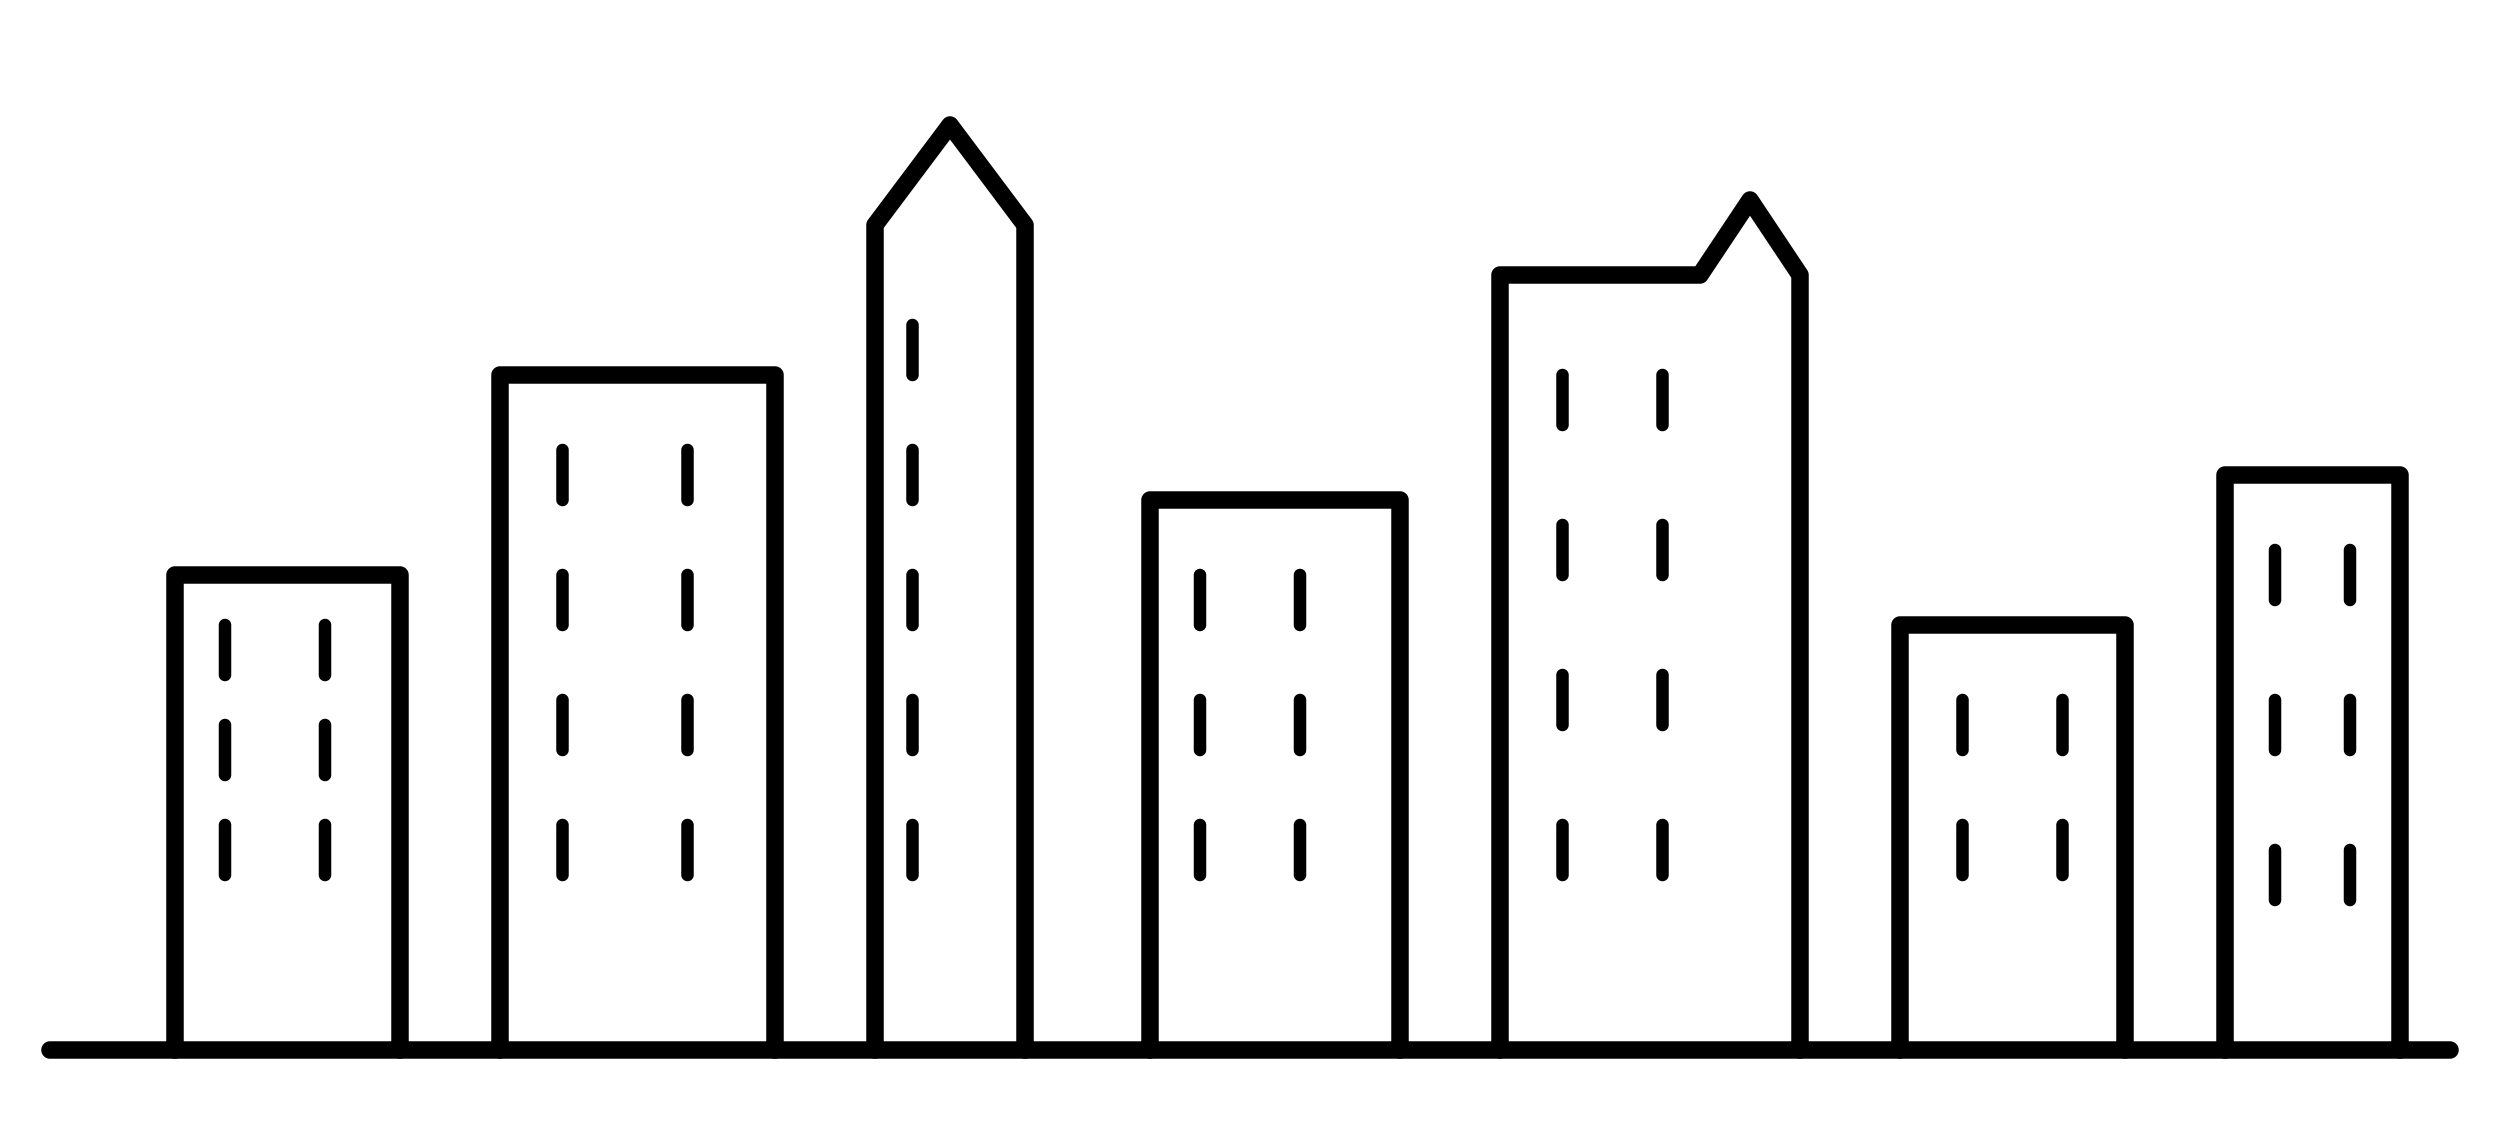
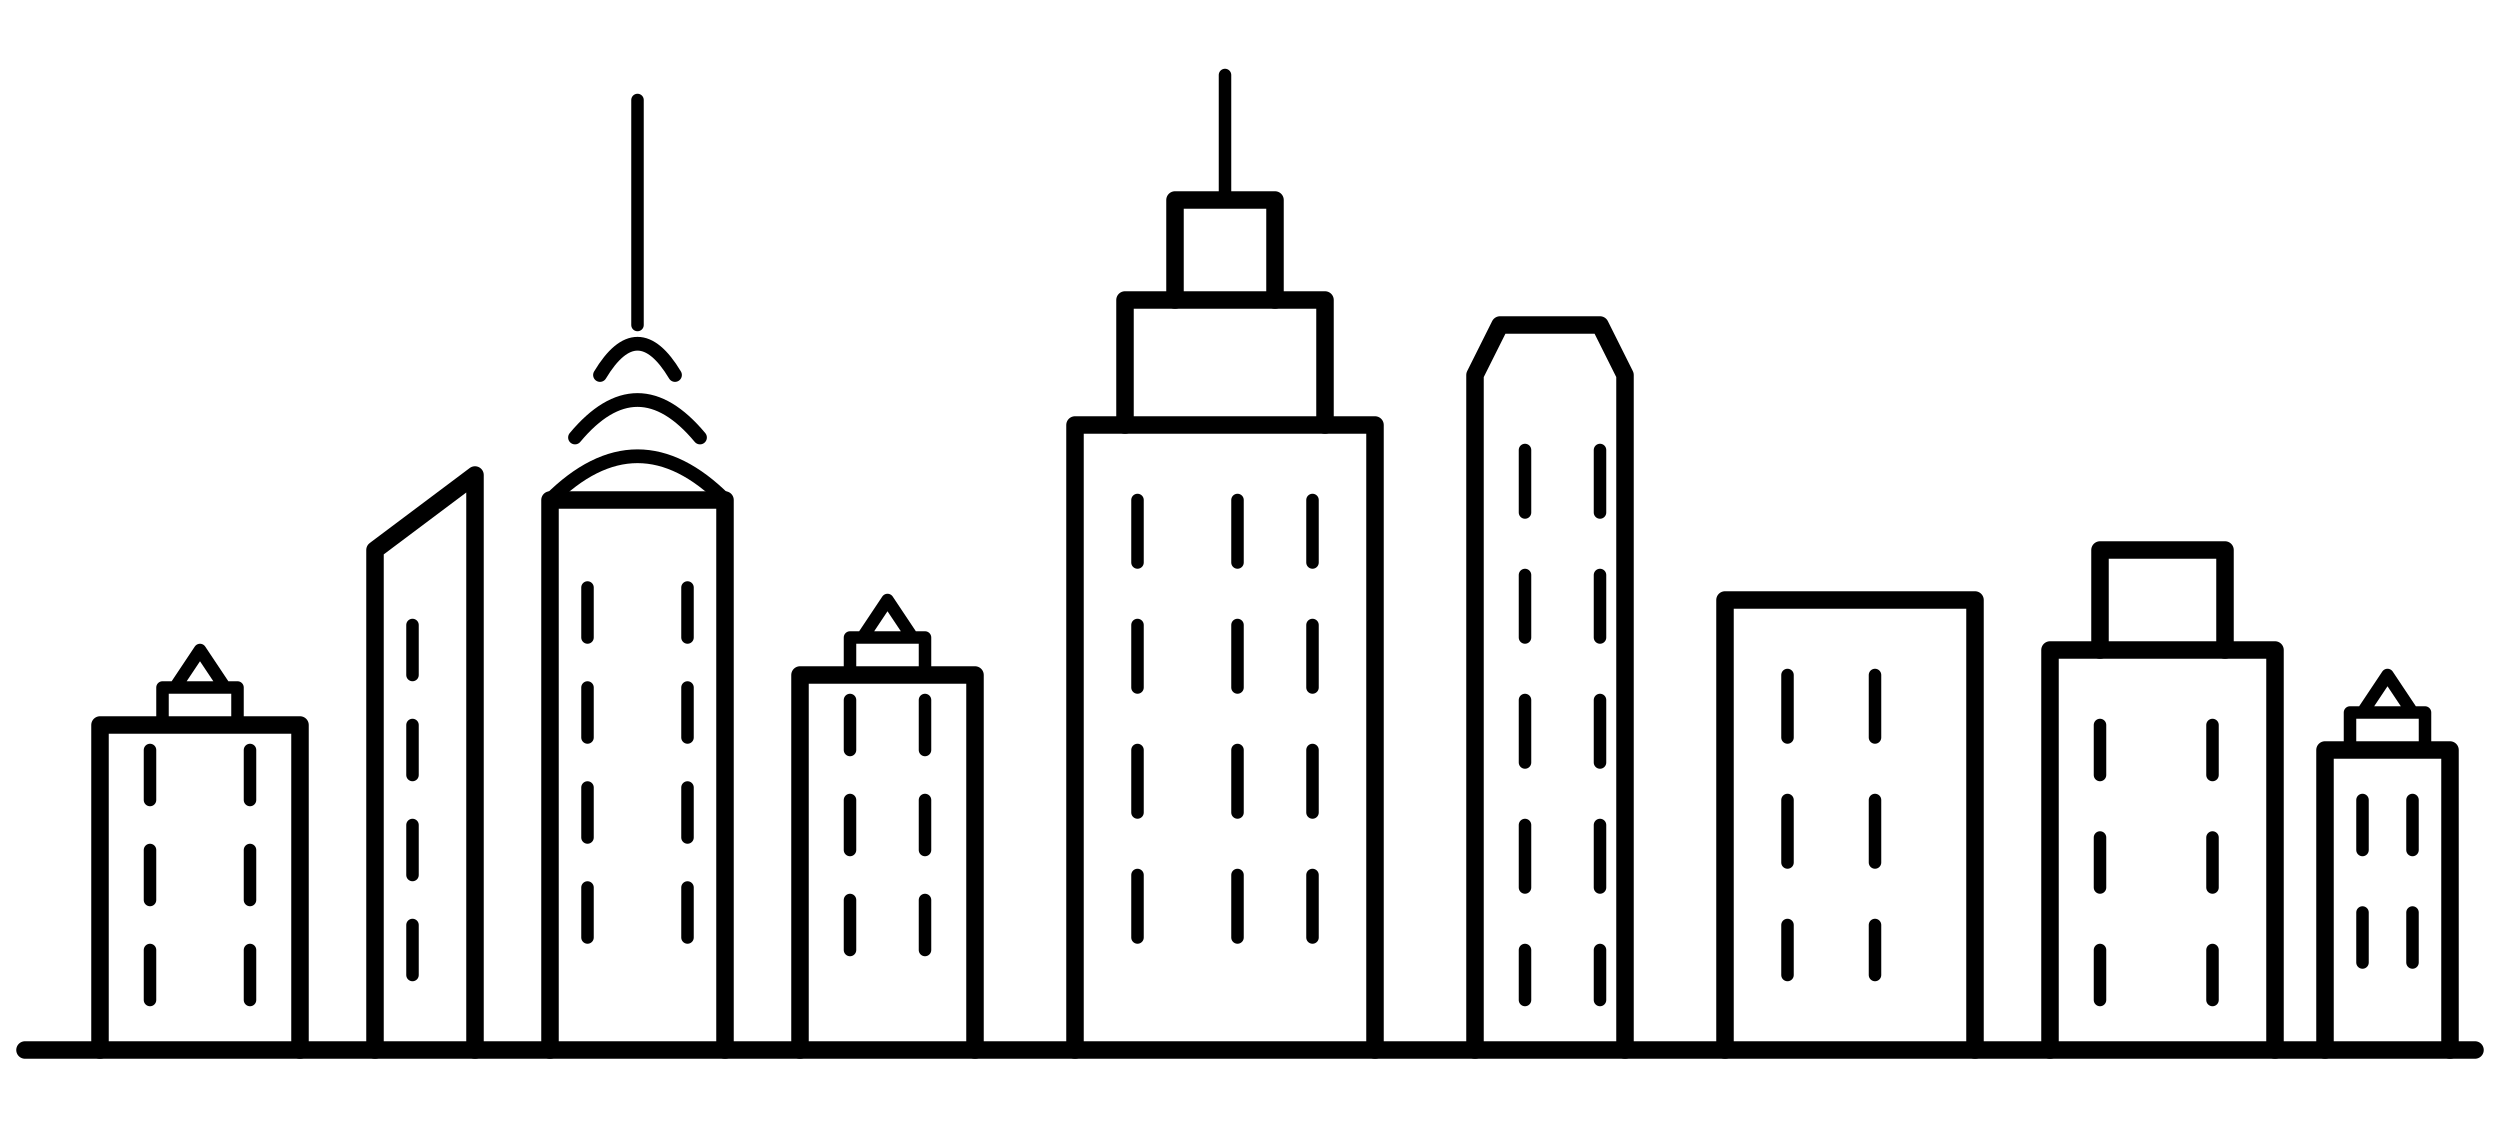
<svg xmlns="http://www.w3.org/2000/svg" viewBox="0 0 200 90" fill="none" stroke="currentColor" stroke-width="1.4" stroke-linejoin="round" stroke-linecap="round" aria-hidden="true">
-   <line x1="4" y1="84" x2="196" y2="84" />
-   <path d="M14 84 V 46 h 18 V 84" />
-   <path d="M18 50 v 4 M26 50 v 4 M18 58 v 4 M26 58 v 4 M18 66 v 4 M26 66 v 4" stroke-width="1" />
-   <path d="M40 84 V 30 h 22 V 84" />
-   <path d="M45 36 v 4 M55 36 v 4 M45 46 v 4 M55 46 v 4 M45 56 v 4 M55 56 v 4 M45 66 v 4 M55 66 v 4" stroke-width="1" />
-   <path d="M70 84 V 18 l 6 -8 l 6 8 V 84" />
-   <path d="M73 26 v 4 M73 36 v 4 M73 46 v 4 M73 56 v 4 M73 66 v 4" stroke-width="1" />
-   <path d="M92 84 V 40 h 20 V 84" />
-   <path d="M96 46 v 4 M104 46 v 4 M96 56 v 4 M104 56 v 4 M96 66 v 4 M104 66 v 4" stroke-width="1" />
-   <path d="M120 84 V 22 h 16 l 4 -6 l 4 6 V 84" />
-   <path d="M125 30 v 4 M133 30 v 4 M125 42 v 4 M133 42 v 4 M125 54 v 4 M133 54 v 4 M125 66 v 4 M133 66 v 4" stroke-width="1" />
-   <path d="M152 84 V 50 h 18 V 84" />
-   <path d="M157 56 v 4 M165 56 v 4 M157 66 v 4 M165 66 v 4" stroke-width="1" />
-   <path d="M178 84 V 38 h 14 V 84" />
-   <path d="M182 44 v 4 M188 44 v 4 M182 56 v 4 M188 56 v 4 M182 68 v 4 M188 68 v 4" stroke-width="1" />
+   <line x1="2" y1="84" x2="198" y2="84" />
+   <path d="M8 84 V 58 h 16 V 84" />
+   <path d="M12 60 v 4 M20 60 v 4 M12 68 v 4 M20 68 v 4 M12 76 v 4 M20 76 v 4" stroke-width="1" />
+   <path d="M13 58 v -3 h 6 v 3 M14 55 l 2 -3 l 2 3" stroke-width="1" />
+   <path d="M30 84 V 44 l 8 -6 V 84" />
+   <path d="M33 50 v 4 M33 58 v 4 M33 66 v 4 M33 74 v 4" stroke-width="1" />
+   <path d="M44 84 V 40 h 14 V 84" />
+   <path d="M44 40 q 7 -7 14 0 M46 35 q 5 -6 10 0 M48 30 q 3 -5 6 0" stroke-width="1.1" />
+   <path d="M51 26 V 8" stroke-width="1" />
+   <path d="M47 47 v 4 M55 47 v 4 M47 55 v 4 M55 55 v 4 M47 63 v 4 M55 63 v 4 M47 71 v 4 M55 71 v 4" stroke-width="1" />
+   <path d="M64 84 V 54 h 14 V 84" />
+   <path d="M68 56 v 4 M74 56 v 4 M68 64 v 4 M74 64 v 4 M68 72 v 4 M74 72 v 4" stroke-width="1" />
+   <path d="M68 54 v -3 h 6 v 3 M69 51 l 2 -3 l 2 3" stroke-width="1" />
+   <path d="M86 84 V 34 h 24 V 84" />
+   <path d="M90 34 V 24 h 16 V 34" />
+   <path d="M94 24 V 16 h 8 V 24" />
+   <path d="M98 16 V 6" stroke-width="1" />
+   <path d="M91 40 v 5 M99 40 v 5 M105 40 v 5 M91 50 v 5 M99 50 v 5 M105 50 v 5 M91 60 v 5 M99 60 v 5 M105 60 v 5 M91 70 v 5 M99 70 v 5 M105 70 v 5" stroke-width="1" />
+   <path d="M118 84 V 30 l 2 -4 h 8 l 2 4 V 84" />
+   <path d="M122 36 v 5 M128 36 v 5 M122 46 v 5 M128 46 v 5 M122 56 v 5 M128 56 v 5 M122 66 v 5 M128 66 v 5 M122 76 v 4 M128 76 v 4" stroke-width="1" />
+   <path d="M138 84 V 48 h 20 V 84" />
+   <path d="M143 54 v 5 M150 54 v 5 M143 64 v 5 M150 64 v 5 M143 74 v 4 M150 74 v 4" stroke-width="1" />
+   <path d="M164 84 V 52 h 18 V 84" />
+   <path d="M168 52 V 44 h 10 V 52" />
+   <path d="M168 58 v 4 M177 58 v 4 M168 67 v 4 M177 67 v 4 M168 76 v 4 M177 76 v 4" stroke-width="1" />
+   <path d="M186 84 V 60 h 10 V 84" />
+   <path d="M189 64 v 4 M193 64 v 4 M189 73 v 4 M193 73 v 4" stroke-width="1" />
+   <path d="M188 60 v -3 h 6 v 3 M189 57 l 2 -3 l 2 3" stroke-width="1" />
</svg>
